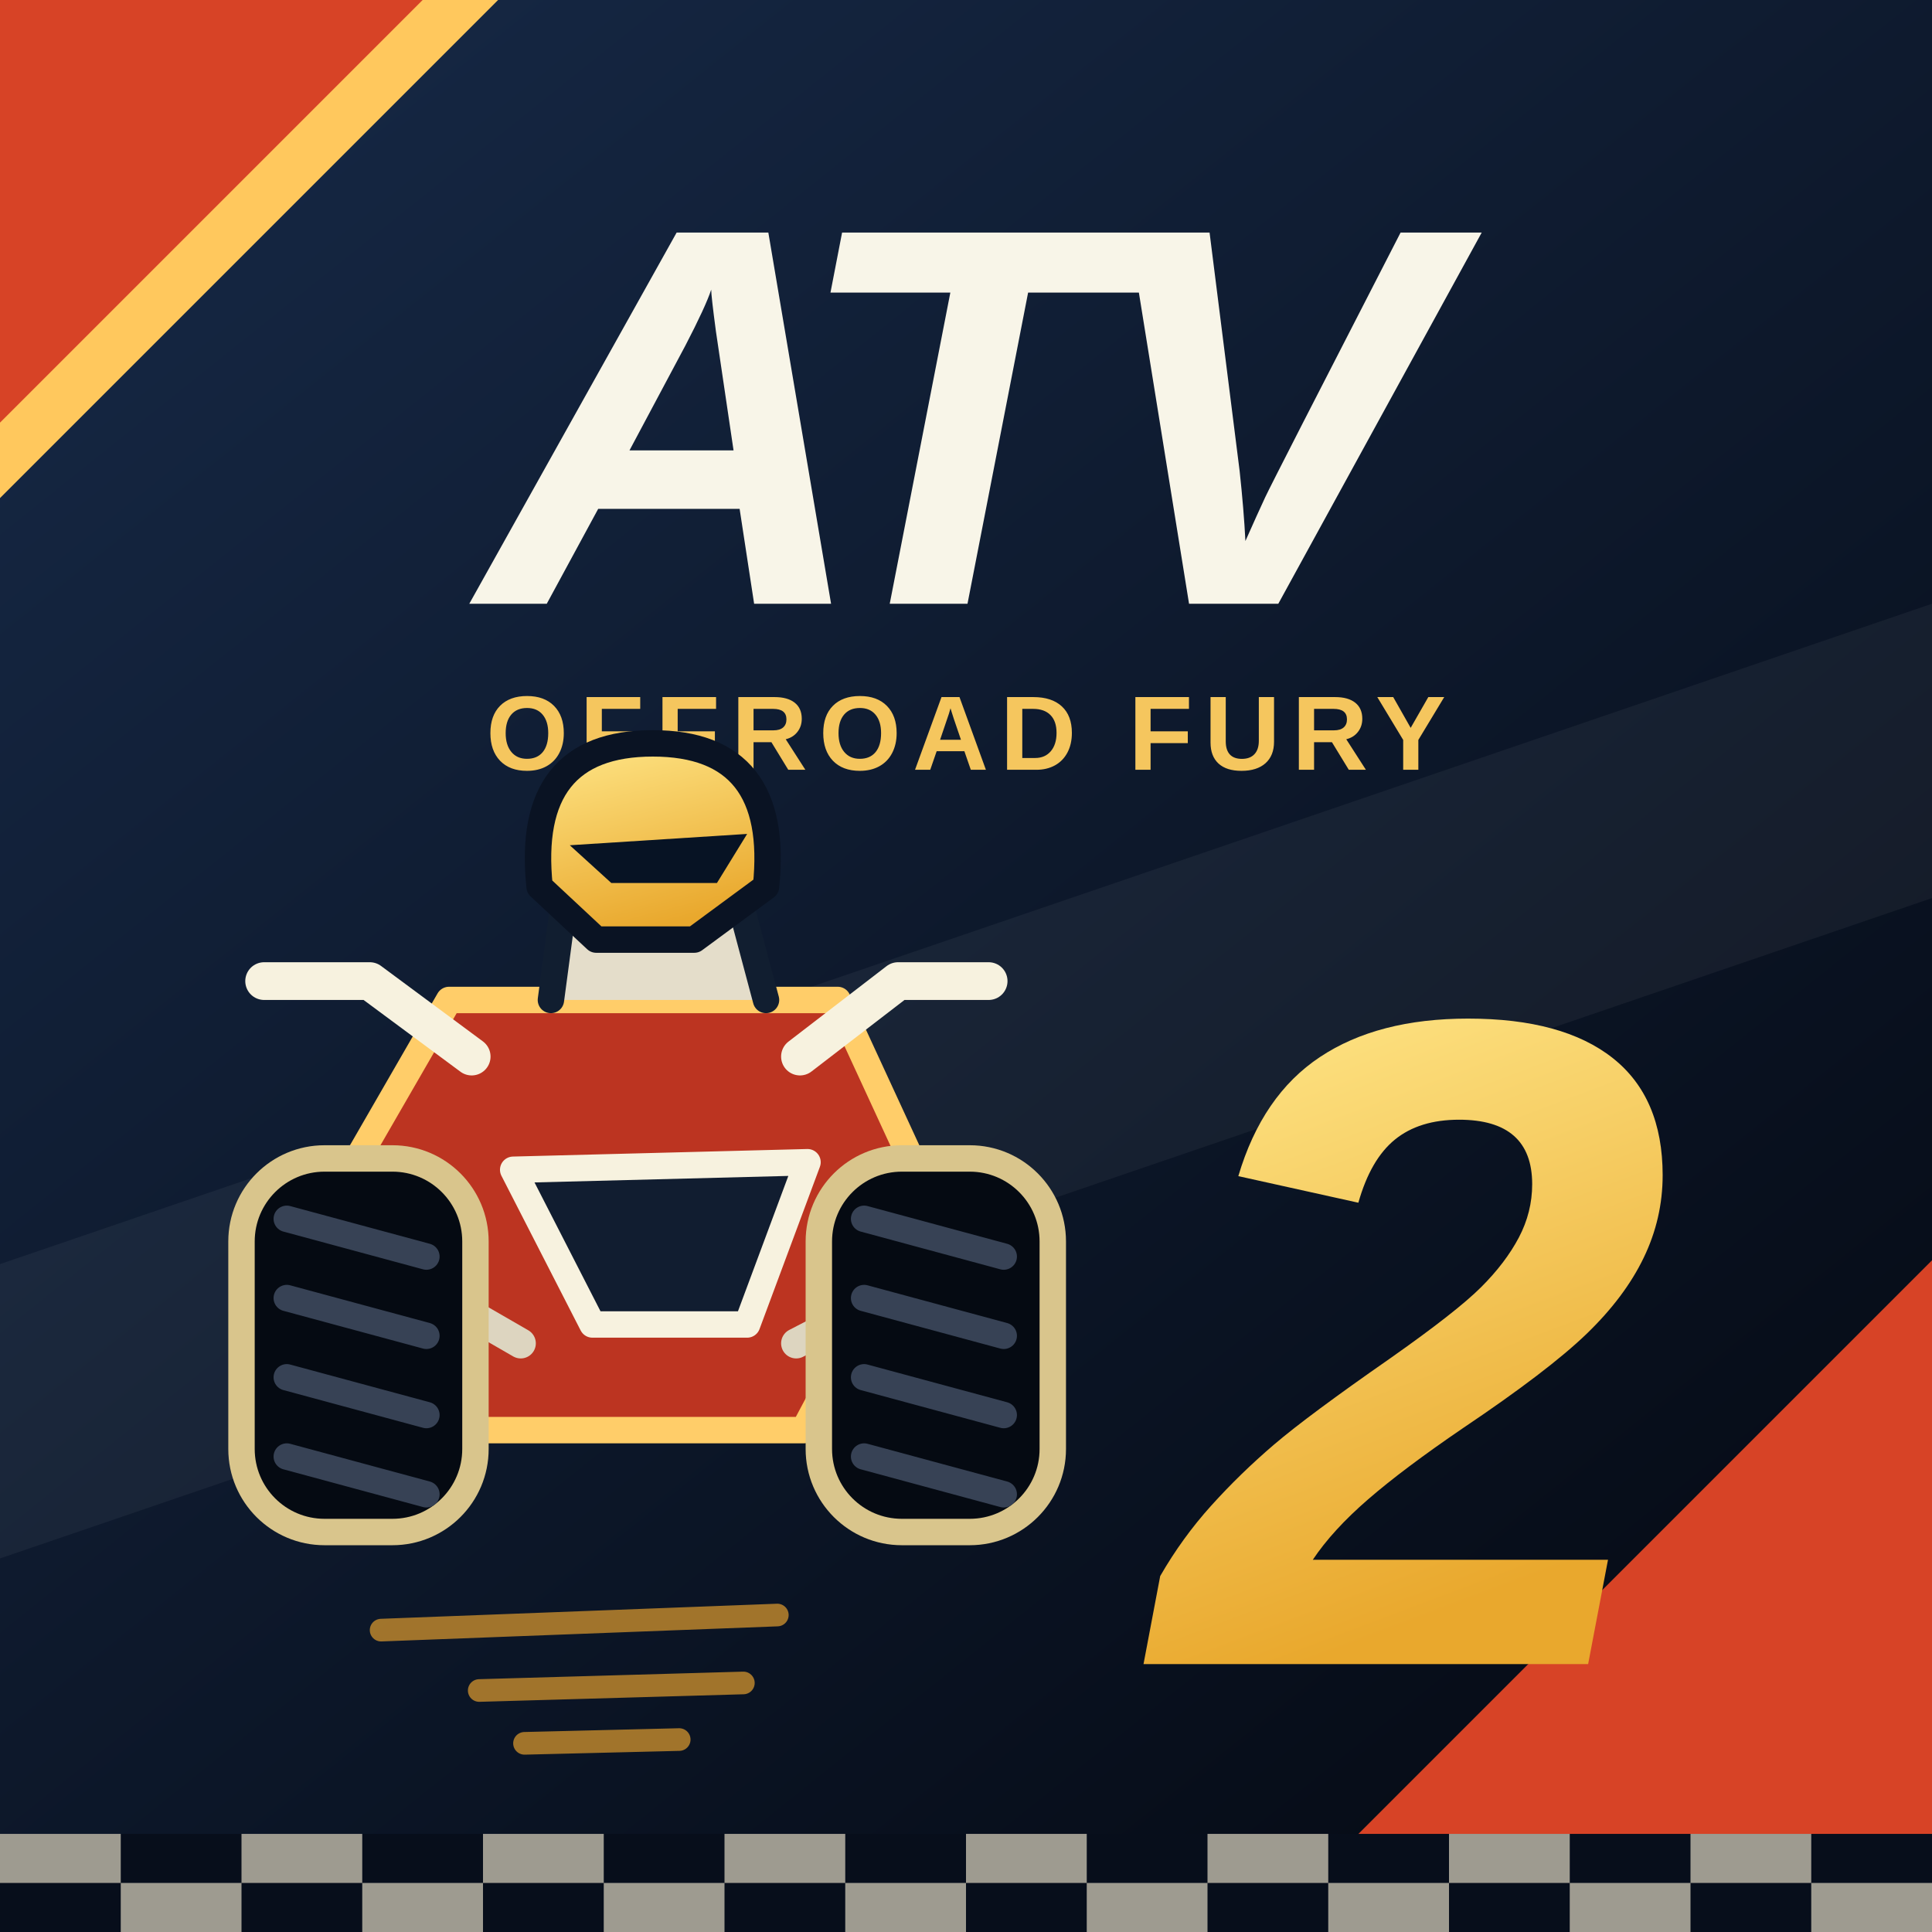
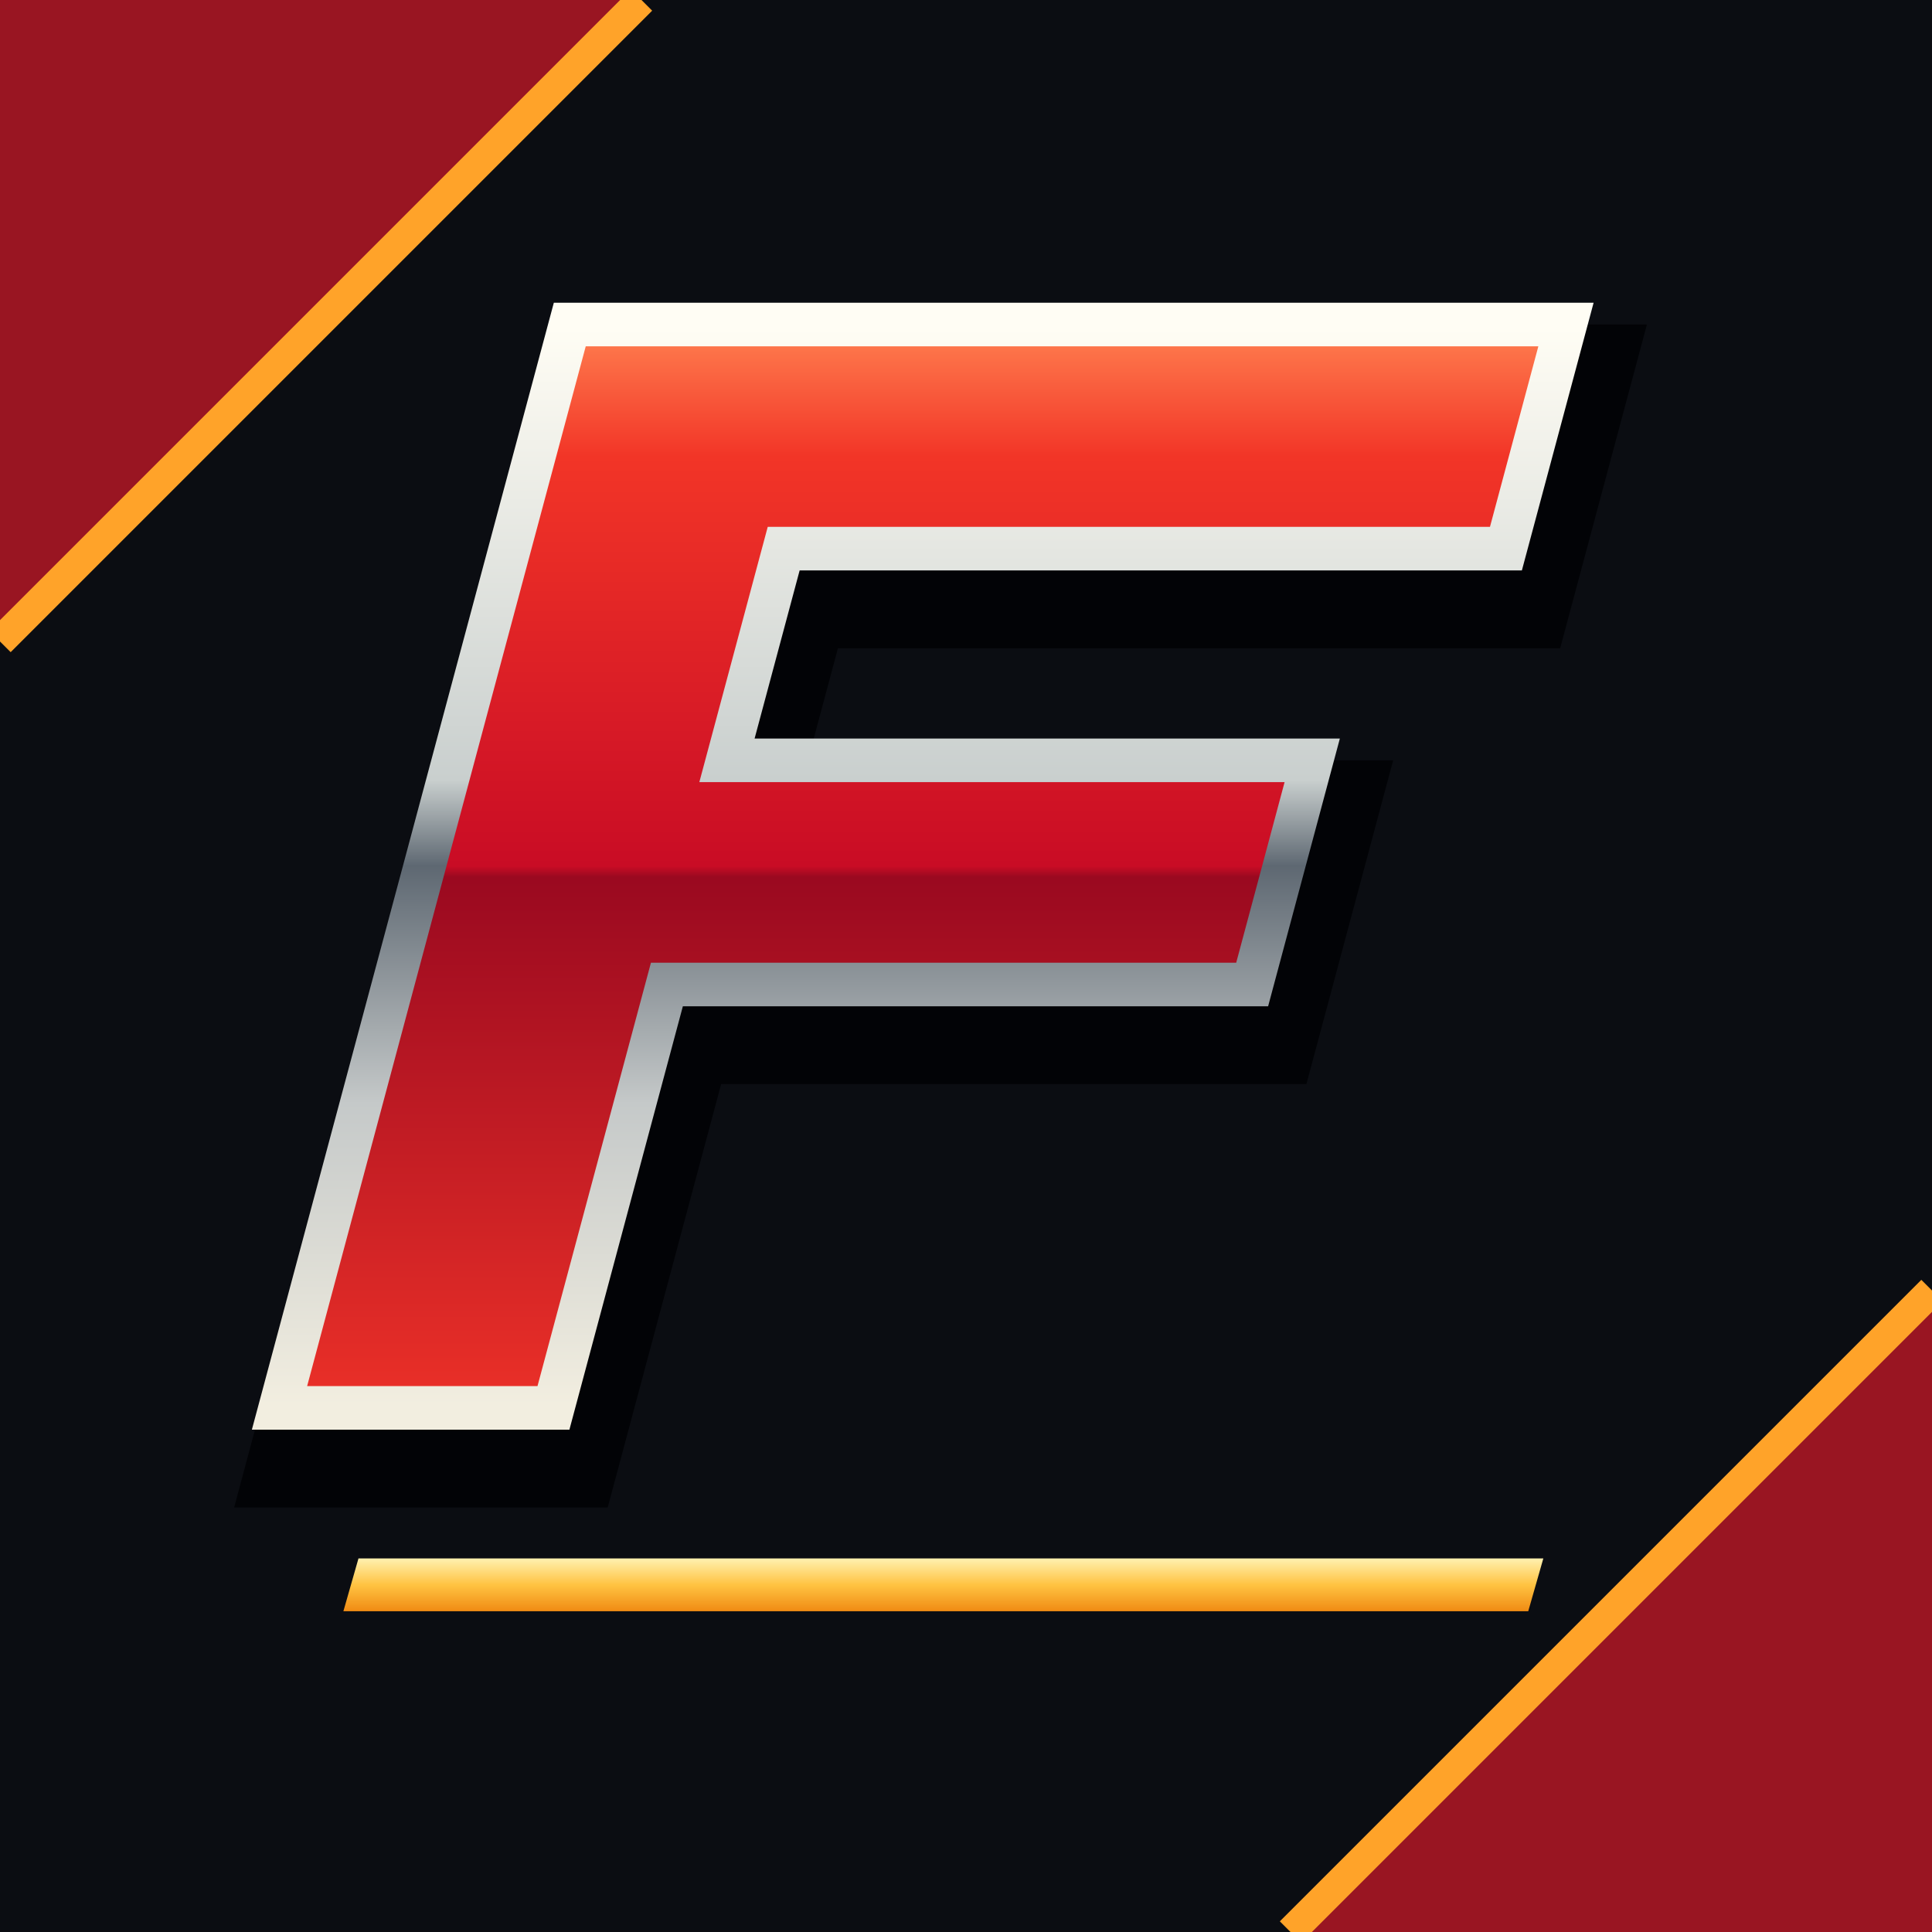
<svg xmlns="http://www.w3.org/2000/svg" width="512" height="512" viewBox="0 0 512 512">
  <defs>
-     <linearGradient id="night" x2=".8" y2="1">
-       <stop stop-color="#172a48" />
-       <stop offset="1" stop-color="#050a14" />
+     <linearGradient id="fire" x1="0" y1="0" x2="0" y2="1">
+       <stop stop-color="#ff8050" />
+       <stop offset=".12" stop-color="#f23527" />
+       <stop offset=".5" stop-color="#c90c25" />
+       <stop offset=".51" stop-color="#9a0920" />
+       <stop offset="1" stop-color="#eb3028" />
    </linearGradient>
-     <linearGradient id="gold" x2=".3" y2="1">
-       <stop stop-color="#ffe789" />
-       <stop offset="1" stop-color="#e9a82d" />
+     <linearGradient id="chrome" x1="0" y1="0" x2="0" y2="1">
+       <stop stop-color="#fffdf4" />
+       <stop offset=".42" stop-color="#c9cfce" />
+       <stop offset=".5" stop-color="#5e6872" />
+       <stop offset=".72" stop-color="#c5c9c9" />
+       <stop offset="1" stop-color="#f2eee0" />
    </linearGradient>
+     <linearGradient id="gold" x1="0" y1="0" x2="0" y2="1">
+       <stop stop-color="#fff1b0" />
+       <stop offset=".5" stop-color="#ffc342" />
+       <stop offset="1" stop-color="#f08b13" />
+     </linearGradient>
+     <g id="fury" fill-rule="evenodd">
+       <path transform="translate(0)" d="M0 0H160V36H44V70H138V106H44V174H0Z" />
+       <path transform="translate(185)" d="M0 0H44V132H112V0H156V144L126 174H30L0 144Z" />
+       <path transform="translate(370)" d="M0 0H128L158 30V79L133 104L165 174H115L88 111H44V174H0ZM44 36V76H112V36Z" />
+       <path transform="translate(565)" d="M0 0H48L84 65L120 0H168L106 106V174H62V106Z" />
+     </g>
+     <g id="remastered" fill-rule="evenodd">
+       <path transform="translate(0)" d="M0 0H24L31 7V17L24 24L33 40H23L15 25H8V40H0ZM8 7V18H23V7Z" />
+       <path transform="translate(42)" d="M0 0H28V7H8V16H25V23H8V33H28V40H0Z" />
+       <path transform="translate(84)" d="M0 40V0H9L18 17L27 0H36V40H28V14L18 31L8 14V40Z" />
+       <path transform="translate(130)" d="M0 40L12 0H24L36 40H27L24 30H12L9 40ZM14 23H22L18 9Z" />
+       <path transform="translate(176)" d="M0 6L6 0H30V7H8V16H24L30 22V34L24 40H0V33H22V23H6L0 17Z" />
+       <path transform="translate(218)" d="M0 0H32V8H20V40H12V8H0Z" />
+       <path transform="translate(260)" d="M0 0H28V7H8V16H25V23H8V33H28V40H0Z" />
+       <path transform="translate(302)" d="M0 0H24L31 7V17L24 24L33 40H23L15 25H8V40H0ZM8 7V18H23V7Z" />
+       <path transform="translate(344)" d="M0 0H28V7H8V16H25V23H8V33H28V40H0Z" />
+       <path transform="translate(386)" d="M0 0H23L31 8V32L23 40H0ZM8 8V32H23V8Z" />
+     </g>
  </defs>
-   <path fill="url(#night)" d="M0 0h512v512H0z" />
-   <path fill="#d74326" d="M0 0h118L0 118zM512 334v178H334z" />
-   <path fill="#ffc85d" d="M0 112 112 0h20L0 132z" />
-   <path fill="#ffffff" opacity=".05" d="M0 335 512 160v78L0 413z" />
-   <text x="255" y="160" fill="#f8f5e8" text-anchor="middle" font-family="Arial,sans-serif" font-size="143" font-weight="900" font-style="italic" letter-spacing="-10">ATV</text>
-   <text x="256" y="204" fill="#f5c65e" text-anchor="middle" font-family="Arial,sans-serif" font-size="28" font-weight="800" letter-spacing="3">OFFROAD FURY</text>
-   <text x="375" y="441" fill="url(#gold)" text-anchor="middle" font-family="Arial,sans-serif" font-size="245" font-weight="900" font-style="italic">2</text>
-   <g stroke-linejoin="round" stroke-linecap="round">
-     <path d="M119 265h103l24 52-33 62h-88l-36-62z" fill="#bc3421" stroke="#ffcd69" stroke-width="7" />
-     <path d="m125 280-27-20H70m142 20 26-20h24" fill="none" stroke="#f7f2df" stroke-width="10" />
-     <path d="m146 265 4-30h45l8 30" fill="#e4ddca" stroke="#111e30" stroke-width="7" />
-     <path d="M143 235q-4-38 30-38t30 38l-19 14h-26z" fill="url(#gold)" stroke="#0a1323" stroke-width="7" />
-     <path d="m151 224 47-3-8 13h-28z" fill="#071324" />
-     <path d="m136 310 78-2-16 43h-41z" fill="#111d30" stroke="#f7f2df" stroke-width="7" />
-     <path d="m118 315-14 20m122-20 14 20" stroke="#ffde84" stroke-width="11" />
-     <path d="m112 341 26 15m73 0 29-15" stroke="#ddd5c0" stroke-width="8" />
-     <rect x="64" y="307" width="62" height="99" rx="22" fill="#050a12" stroke="#d9c58c" stroke-width="7" />
-     <rect x="217" y="307" width="62" height="99" rx="22" fill="#050a12" stroke="#d9c58c" stroke-width="7" />
-     <path d="m76 323 37 10m-37 11 37 10m-37 11 37 10m-37 11 37 10m116-73 37 10m-37 11 37 10m-37 11 37 10m-37 11 37 10" stroke="#374255" stroke-width="7" />
-     <path d="m101 432 105-4m-79 20 70-2m-58 16 41-1" stroke="#c78c2d" stroke-width="6" opacity=".8" />
+   <path fill="#0b0d12" d="M0 0h512v512H0z" />
+   <path fill="#991522" d="M0 0h170L0 170ZM512 342v170H342Z" />
+   <path stroke="#ffa329" stroke-width="8" d="M0 170 170 0M342 512 512 342" />
+   <g transform="translate(151 86) skewX(-15) scale(1.65)" stroke-linejoin="miter">
+     <path transform="translate(5 8)" fill="#020306" stroke="#020306" stroke-width="16" d="M0 0H160V36H44V70H138V106H44V174H0Z" />
+     <path fill="url(#fire)" stroke="url(#chrome)" stroke-width="7" d="M0 0H160V36H44V70H138V106H44V174H0Z" />
  </g>
-   <path d="M0 486h512v26H0z" fill="#070e1b" />
-   <path d="M0 486h32v13H0zm64 0h32v13H64zm64 0h32v13h-32zm64 0h32v13h-32zm64 0h32v13h-32zm64 0h32v13h-32zm64 0h32v13h-32zm64 0h32v13h-32zM32 499h32v13H32zm64 0h32v13H96zm64 0h32v13h-32zm64 0h32v13h-32zm64 0h32v13h-32zm64 0h32v13h-32zm64 0h32v13h-32zm64 0h32v13h-32z" fill="#efe7d0" opacity=".65" />
+   <path fill="url(#gold)" d="M95 413h314l-4 14H91z" />
</svg>
